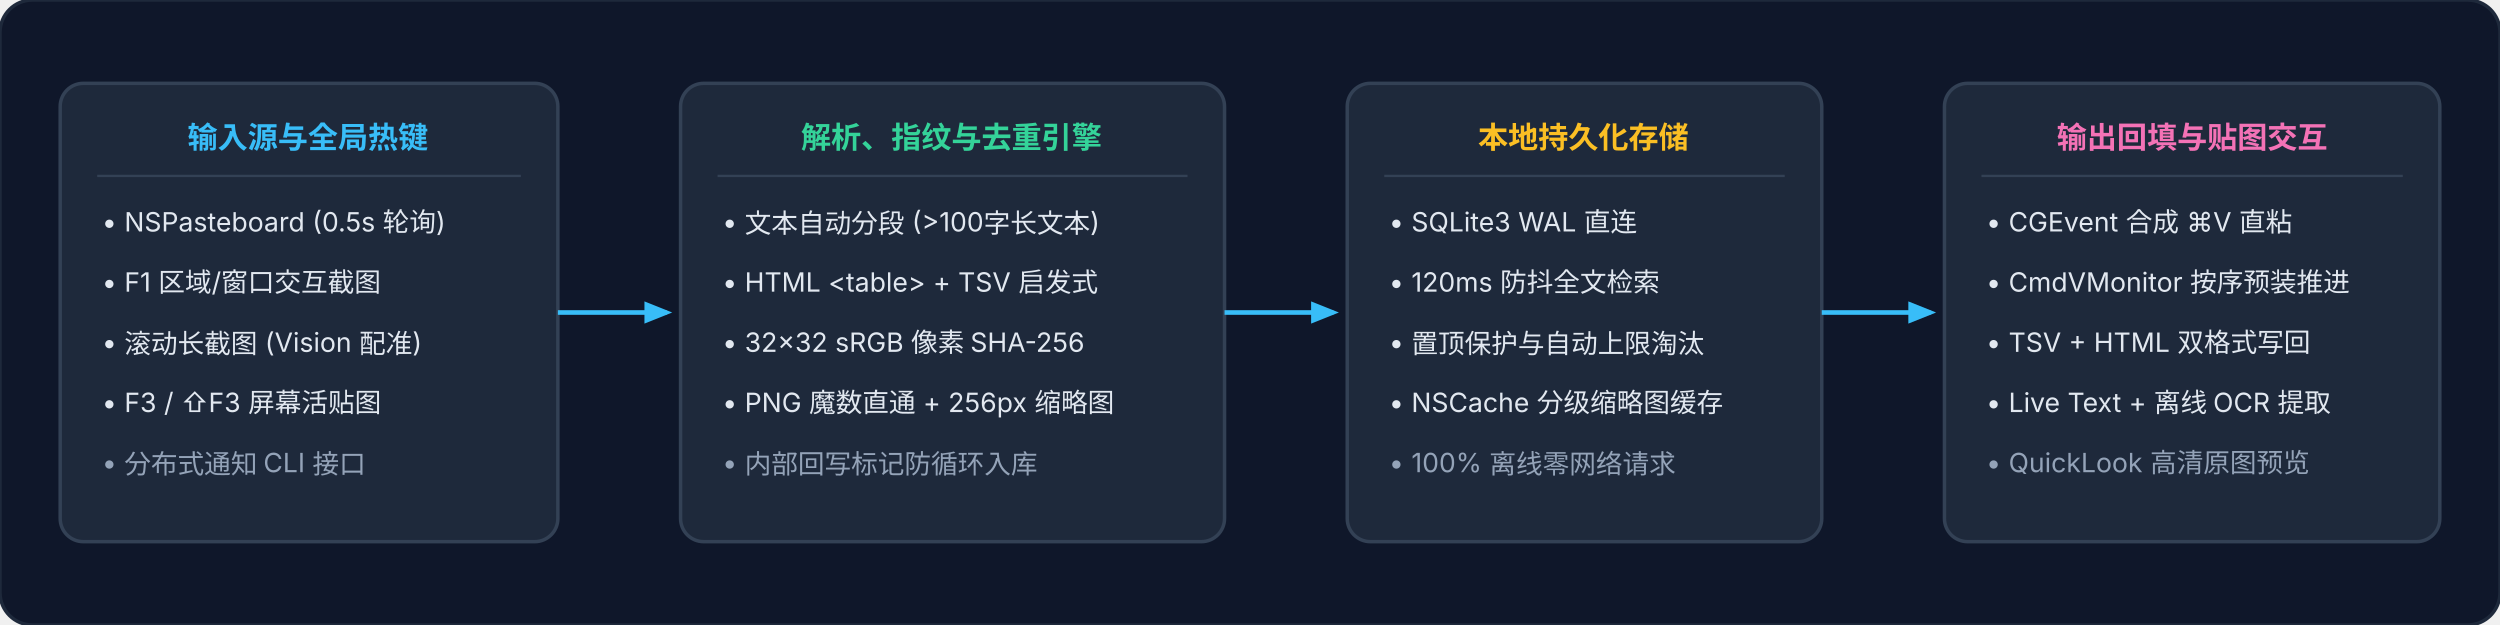
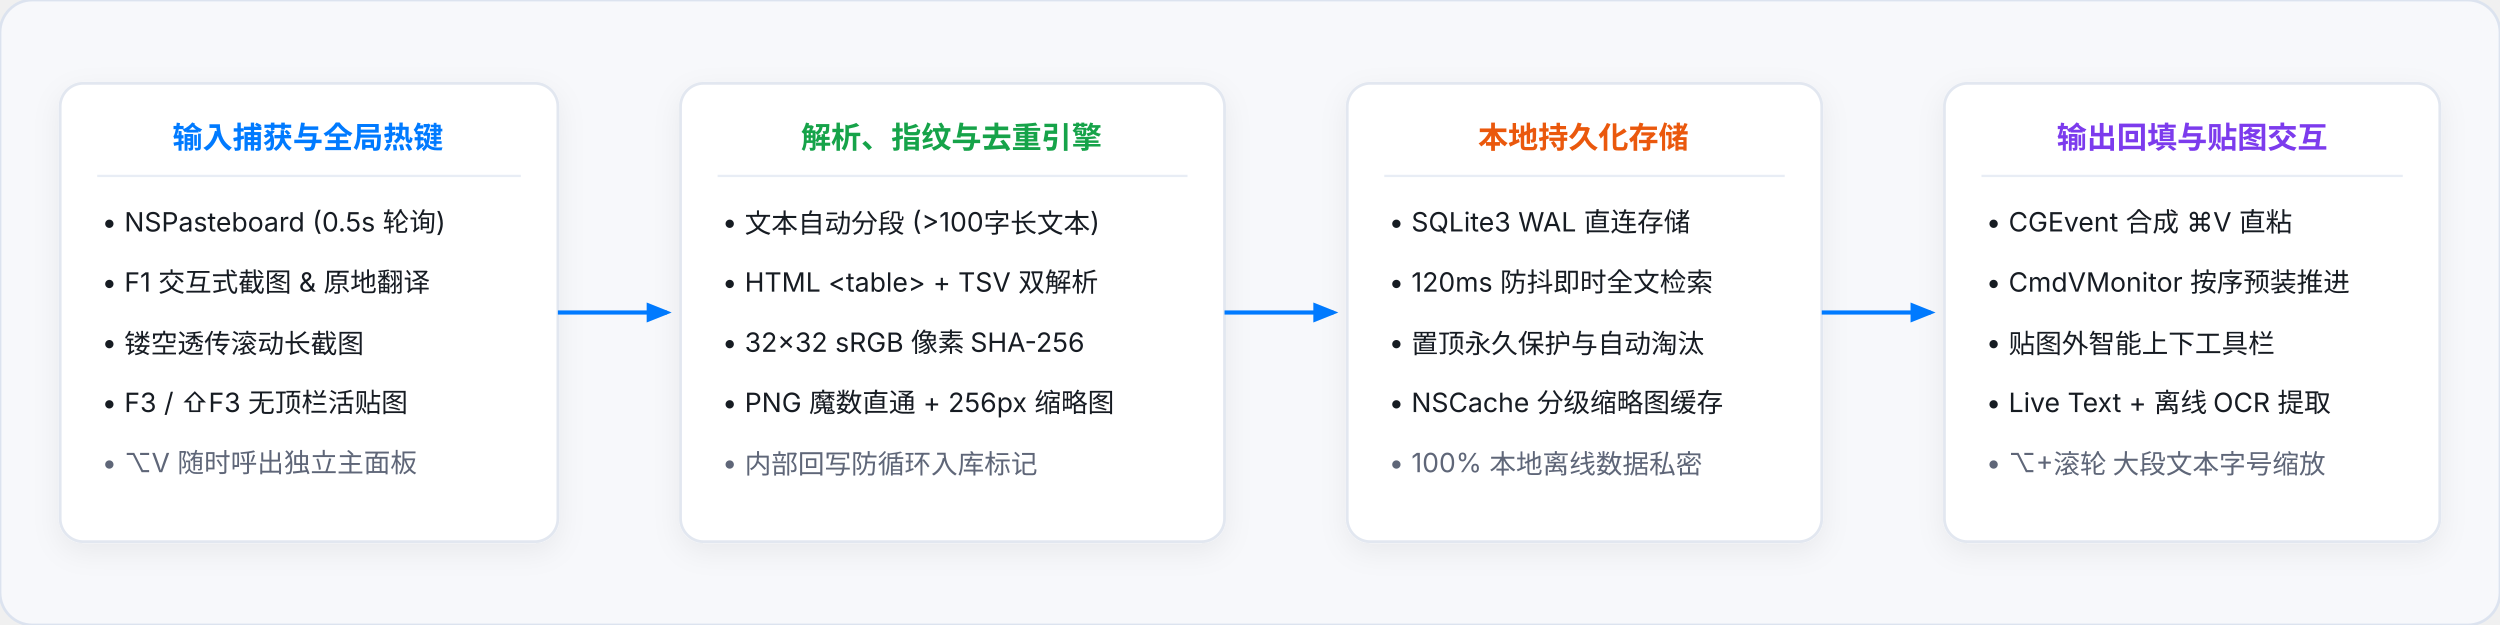
<svg xmlns="http://www.w3.org/2000/svg" viewBox="0 0 1080 270" width="1080" height="270">
  <defs>
    <marker id="arrow" viewBox="0 0 10 10" refX="8" refY="5" markerWidth="6" markerHeight="6" orient="auto-start-reverse">
-       <path d="M 0 1 L 10 5 L 0 9 z" fill="#38bdf8" />
+       <path d="M 0 1 L 10 5 L 0 9 z" fill="#007AFF" />
    </marker>
+     <filter id="boxShadow" x="-8%" y="-10%" width="116%" height="124%">
+       <feDropShadow dx="0" dy="4" stdDeviation="6" flood-color="#0F172A" flood-opacity="0.06" />
+     </filter>
  </defs>
-   <rect width="1080" height="270" rx="14" fill="#0f172a" stroke="#1e293b" stroke-width="1.5" />
-   <g transform="translate(26, 36)">
-     <rect width="215" height="198" rx="10" fill="#1e293b" stroke="#334155" stroke-width="1.5" />
-     <text x="107" y="28" text-anchor="middle" font-family="-apple-system, sans-serif" font-size="13" font-weight="700" fill="#38bdf8">输入源与全局热键</text>
-     <line x1="16" y1="40" x2="199" y2="40" stroke="#334155" />
-     <text x="18" y="64" font-family="-apple-system, sans-serif" font-size="11.5" fill="#e2e8f0">• NSPasteboard (0.5s 轮询)</text>
-     <text x="18" y="90" font-family="-apple-system, sans-serif" font-size="11.5" fill="#e2e8f0">• F1 区域/窗口交互截图</text>
-     <text x="18" y="116" font-family="-apple-system, sans-serif" font-size="11.5" fill="#e2e8f0">• 滚动长截图 (Vision 配准)</text>
-     <text x="18" y="142" font-family="-apple-system, sans-serif" font-size="11.5" fill="#e2e8f0">• F3 / ⇧F3 屏幕活贴图</text>
-     <text x="18" y="168" font-family="-apple-system, sans-serif" font-size="11.5" fill="#94a3b8">• 分布式通知 CLI 接口</text>
+   <rect width="1080" height="270" rx="14" fill="#F7F8FB" stroke="#DCE3EF" stroke-width="1.2" />
+   <g transform="translate(26, 36)" filter="url(#boxShadow)">
+     <rect width="215" height="198" rx="10" fill="#FFFFFF" stroke="#E2E7F0" stroke-width="1.2" />
+     <text x="107" y="28" text-anchor="middle" font-family="-apple-system, 'PingFang SC', sans-serif" font-size="13" font-weight="700" fill="#007AFF">输入捕获与全局热键</text>
+     <line x1="16" y1="40" x2="199" y2="40" stroke="#E8EDF5" />
+     <text x="18" y="64" font-family="-apple-system, 'PingFang SC', sans-serif" font-size="11.5" fill="#181C24">• NSPasteboard (0.5s 轮询)</text>
+     <text x="18" y="90" font-family="-apple-system, 'PingFang SC', sans-serif" font-size="11.5" fill="#181C24">• F1 交互式截图 &amp; 原地翻译</text>
+     <text x="18" y="116" font-family="-apple-system, 'PingFang SC', sans-serif" font-size="11.5" fill="#181C24">• 镂空透传滚动长截图</text>
+     <text x="18" y="142" font-family="-apple-system, 'PingFang SC', sans-serif" font-size="11.5" fill="#181C24">• F3 / ⇧F3 无顶栏活贴图</text>
+     <text x="18" y="168" font-family="-apple-system, 'PingFang SC', sans-serif" font-size="11.5" fill="#5E6678">• ⌥V 随时呼出独立主面板</text>
  </g>
-   <line x1="241" y1="135" x2="288" y2="135" stroke="#38bdf8" stroke-width="2" marker-end="url(#arrow)" />
-   <g transform="translate(294, 36)">
-     <rect width="235" height="198" rx="10" fill="#1e293b" stroke="#334155" stroke-width="1.5" />
-     <text x="117" y="28" text-anchor="middle" font-family="-apple-system, sans-serif" font-size="13" font-weight="700" fill="#34d399">解析、指纹与去重引擎</text>
-     <line x1="16" y1="40" x2="219" y2="40" stroke="#334155" />
-     <text x="18" y="64" font-family="-apple-system, sans-serif" font-size="11.5" fill="#e2e8f0">• 文本自动分段 (&gt;100字长文本)</text>
-     <text x="18" y="90" font-family="-apple-system, sans-serif" font-size="11.5" fill="#e2e8f0">• HTML &lt;table&gt; + TSV 启发式</text>
-     <text x="18" y="116" font-family="-apple-system, sans-serif" font-size="11.5" fill="#e2e8f0">• 32×32 sRGB 像素 SHA-256</text>
-     <text x="18" y="142" font-family="-apple-system, sans-serif" font-size="11.5" fill="#e2e8f0">• PNG 魔数直通 + 256px 缩略图</text>
-     <text x="18" y="168" font-family="-apple-system, sans-serif" font-size="11.5" fill="#94a3b8">• 内部回写标记防循环入库</text>
+   <line x1="241" y1="135" x2="288" y2="135" stroke="#007AFF" stroke-width="1.8" marker-end="url(#arrow)" />
+   <g transform="translate(294, 36)" filter="url(#boxShadow)">
+     <rect width="235" height="198" rx="10" fill="#FFFFFF" stroke="#E2E7F0" stroke-width="1.2" />
+     <text x="117" y="28" text-anchor="middle" font-family="-apple-system, 'PingFang SC', sans-serif" font-size="13" font-weight="700" fill="#16A34A">解析、指纹与去重引擎</text>
+     <line x1="16" y1="40" x2="219" y2="40" stroke="#E8EDF5" />
+     <text x="18" y="64" font-family="-apple-system, 'PingFang SC', sans-serif" font-size="11.5" fill="#181C24">• 文本自动分段 (&gt;100字长文本)</text>
+     <text x="18" y="90" font-family="-apple-system, 'PingFang SC', sans-serif" font-size="11.5" fill="#181C24">• HTML &lt;table&gt; + TSV 双解析</text>
+     <text x="18" y="116" font-family="-apple-system, 'PingFang SC', sans-serif" font-size="11.5" fill="#181C24">• 32×32 sRGB 像素 SHA-256</text>
+     <text x="18" y="142" font-family="-apple-system, 'PingFang SC', sans-serif" font-size="11.5" fill="#181C24">• PNG 魔数直通 + 256px 缩略图</text>
+     <text x="18" y="168" font-family="-apple-system, 'PingFang SC', sans-serif" font-size="11.5" fill="#5E6678">• 内部回写防循环入库标记</text>
  </g>
-   <line x1="529" y1="135" x2="576" y2="135" stroke="#38bdf8" stroke-width="2" marker-end="url(#arrow)" />
-   <g transform="translate(582, 36)">
-     <rect width="205" height="198" rx="10" fill="#1e293b" stroke="#334155" stroke-width="1.5" />
-     <text x="102" y="28" text-anchor="middle" font-family="-apple-system, sans-serif" font-size="13" font-weight="700" fill="#fbbf24">本地持久化存储</text>
-     <line x1="16" y1="40" x2="189" y2="40" stroke="#334155" />
-     <text x="18" y="64" font-family="-apple-system, sans-serif" font-size="11.5" fill="#e2e8f0">• SQLite3 WAL 直连</text>
-     <text x="18" y="90" font-family="-apple-system, sans-serif" font-size="11.5" fill="#e2e8f0">• 120ms 防抖全文检索</text>
-     <text x="18" y="116" font-family="-apple-system, sans-serif" font-size="11.5" fill="#e2e8f0">• 置顶保护与自动上限淘汰</text>
-     <text x="18" y="142" font-family="-apple-system, sans-serif" font-size="11.5" fill="#e2e8f0">• NSCache 分级缩略图缓存</text>
-     <text x="18" y="168" font-family="-apple-system, sans-serif" font-size="11.5" fill="#94a3b8">• 100% 离线零网络请求</text>
+   <line x1="529" y1="135" x2="576" y2="135" stroke="#007AFF" stroke-width="1.8" marker-end="url(#arrow)" />
+   <g transform="translate(582, 36)" filter="url(#boxShadow)">
+     <rect width="205" height="198" rx="10" fill="#FFFFFF" stroke="#E2E7F0" stroke-width="1.2" />
+     <text x="102" y="28" text-anchor="middle" font-family="-apple-system, 'PingFang SC', sans-serif" font-size="13" font-weight="700" fill="#EA580C">本地持久化存储</text>
+     <line x1="16" y1="40" x2="189" y2="40" stroke="#E8EDF5" />
+     <text x="18" y="64" font-family="-apple-system, 'PingFang SC', sans-serif" font-size="11.5" fill="#181C24">• SQLite3 WAL 直连存储</text>
+     <text x="18" y="90" font-family="-apple-system, 'PingFang SC', sans-serif" font-size="11.5" fill="#181C24">• 120ms 防抖即时全文检索</text>
+     <text x="18" y="116" font-family="-apple-system, 'PingFang SC', sans-serif" font-size="11.5" fill="#181C24">• 置顶永久保护与自动淘汰</text>
+     <text x="18" y="142" font-family="-apple-system, 'PingFang SC', sans-serif" font-size="11.5" fill="#181C24">• NSCache 分级缩略图缓存</text>
+     <text x="18" y="168" font-family="-apple-system, 'PingFang SC', sans-serif" font-size="11.5" fill="#5E6678">• 100% 本地离线数据私密</text>
  </g>
-   <line x1="787" y1="135" x2="834" y2="135" stroke="#38bdf8" stroke-width="2" marker-end="url(#arrow)" />
-   <g transform="translate(840, 36)">
-     <rect width="214" height="198" rx="10" fill="#1e293b" stroke="#334155" stroke-width="1.5" />
-     <text x="107" y="28" text-anchor="middle" font-family="-apple-system, sans-serif" font-size="13" font-weight="700" fill="#f472b6">输出回填与贴图交互</text>
-     <line x1="16" y1="40" x2="198" y2="40" stroke="#334155" />
-     <text x="18" y="64" font-family="-apple-system, sans-serif" font-size="11.5" fill="#e2e8f0">• CGEvent 合成 ⌘V 直粘</text>
-     <text x="18" y="90" font-family="-apple-system, sans-serif" font-size="11.5" fill="#e2e8f0">• CmdVMonitor 按序预装推进</text>
-     <text x="18" y="116" font-family="-apple-system, sans-serif" font-size="11.5" fill="#e2e8f0">• TSV + HTML 双格式写回</text>
-     <text x="18" y="142" font-family="-apple-system, sans-serif" font-size="11.5" fill="#e2e8f0">• Live Text + 离线 OCR 提取</text>
-     <text x="18" y="168" font-family="-apple-system, sans-serif" font-size="11.5" fill="#94a3b8">• QuickLook 高清原图预览</text>
+   <line x1="787" y1="135" x2="834" y2="135" stroke="#007AFF" stroke-width="1.8" marker-end="url(#arrow)" />
+   <g transform="translate(840, 36)" filter="url(#boxShadow)">
+     <rect width="214" height="198" rx="10" fill="#FFFFFF" stroke="#E2E7F0" stroke-width="1.2" />
+     <text x="107" y="28" text-anchor="middle" font-family="-apple-system, 'PingFang SC', sans-serif" font-size="13" font-weight="700" fill="#7C3AED">输出回填与贴图交互</text>
+     <line x1="16" y1="40" x2="198" y2="40" stroke="#E8EDF5" />
+     <text x="18" y="64" font-family="-apple-system, 'PingFang SC', sans-serif" font-size="11.5" fill="#181C24">• CGEvent 合成 ⌘V 直粘</text>
+     <text x="18" y="90" font-family="-apple-system, 'PingFang SC', sans-serif" font-size="11.5" fill="#181C24">• CmdVMonitor 按序预装推进</text>
+     <text x="18" y="116" font-family="-apple-system, 'PingFang SC', sans-serif" font-size="11.5" fill="#181C24">• 贴图外智能上下工具栏</text>
+     <text x="18" y="142" font-family="-apple-system, 'PingFang SC', sans-serif" font-size="11.5" fill="#181C24">• Live Text + 离线 OCR 提取</text>
+     <text x="18" y="168" font-family="-apple-system, 'PingFang SC', sans-serif" font-size="11.5" fill="#5E6678">• ⌥+滚轮 大段文本字号缩放</text>
  </g>
</svg>
